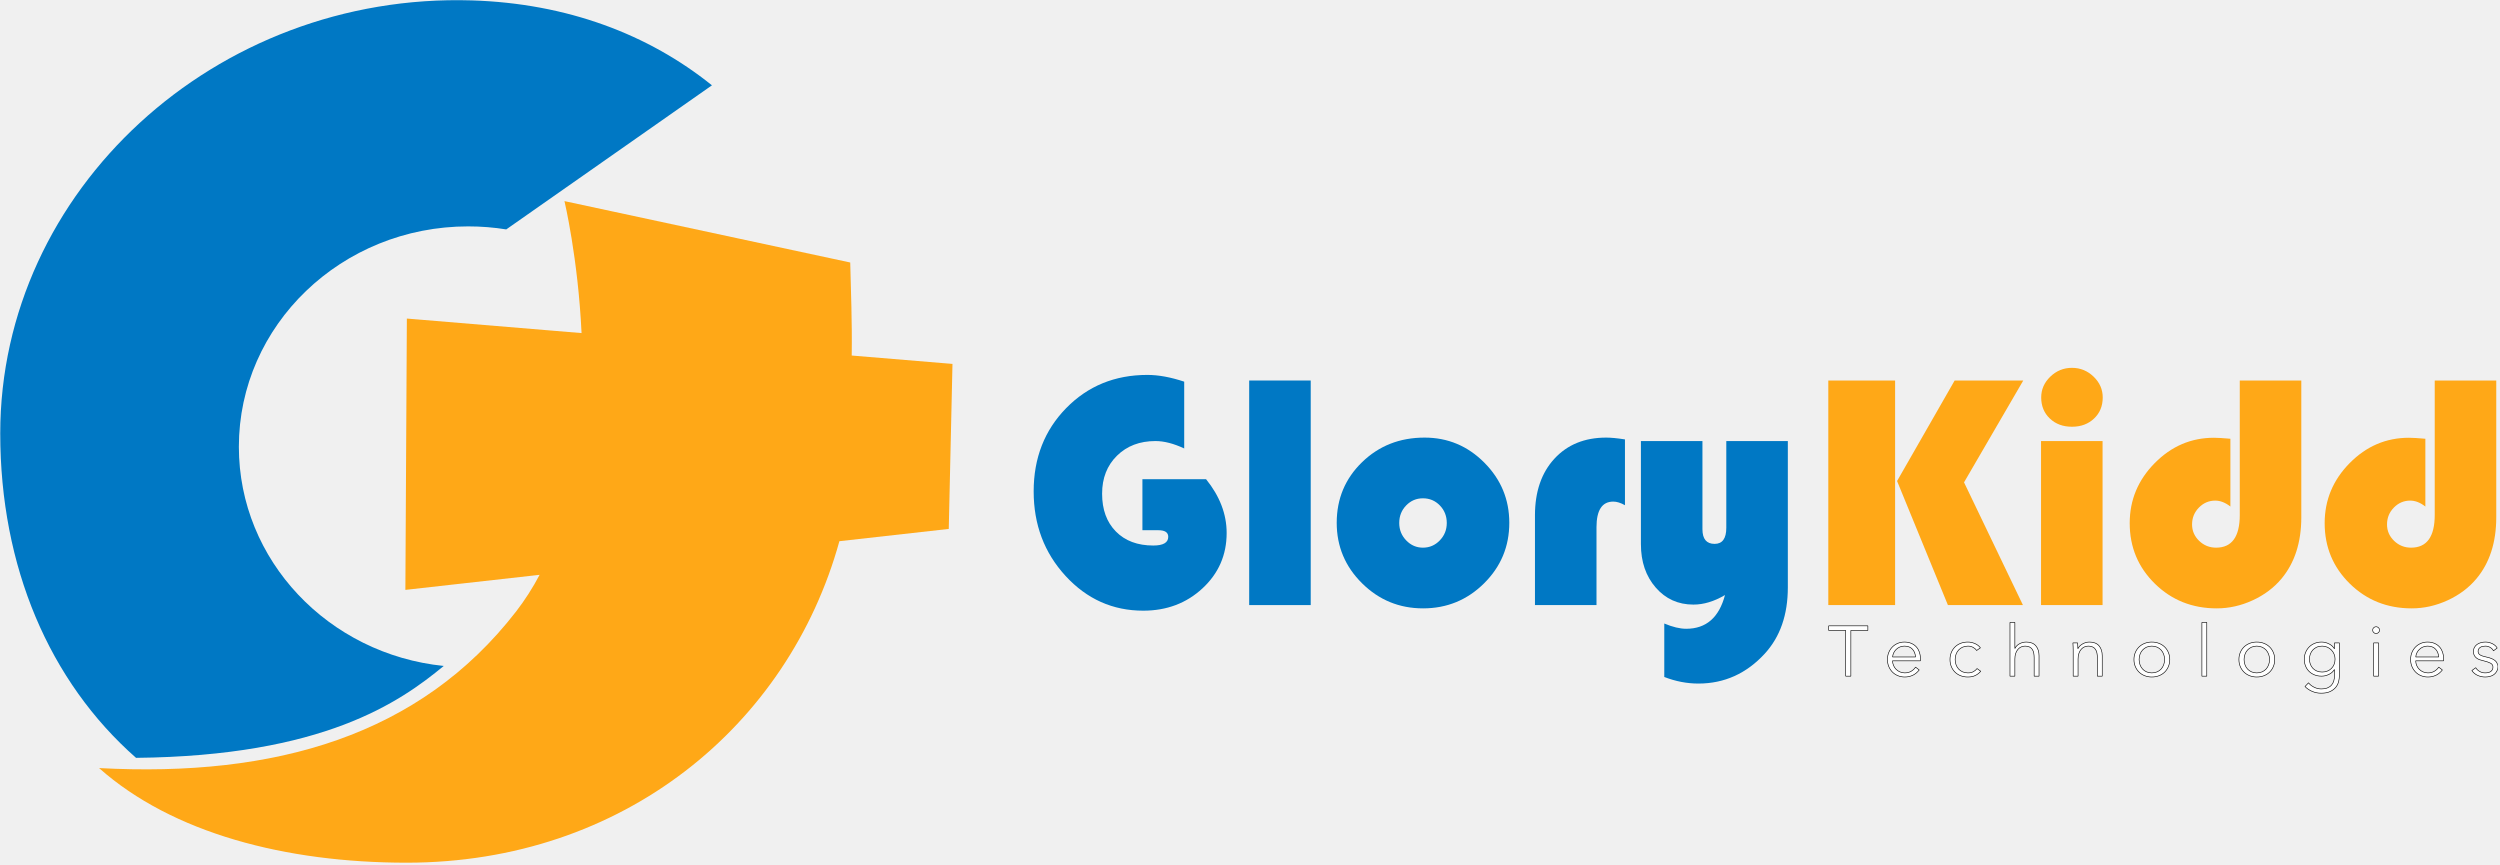
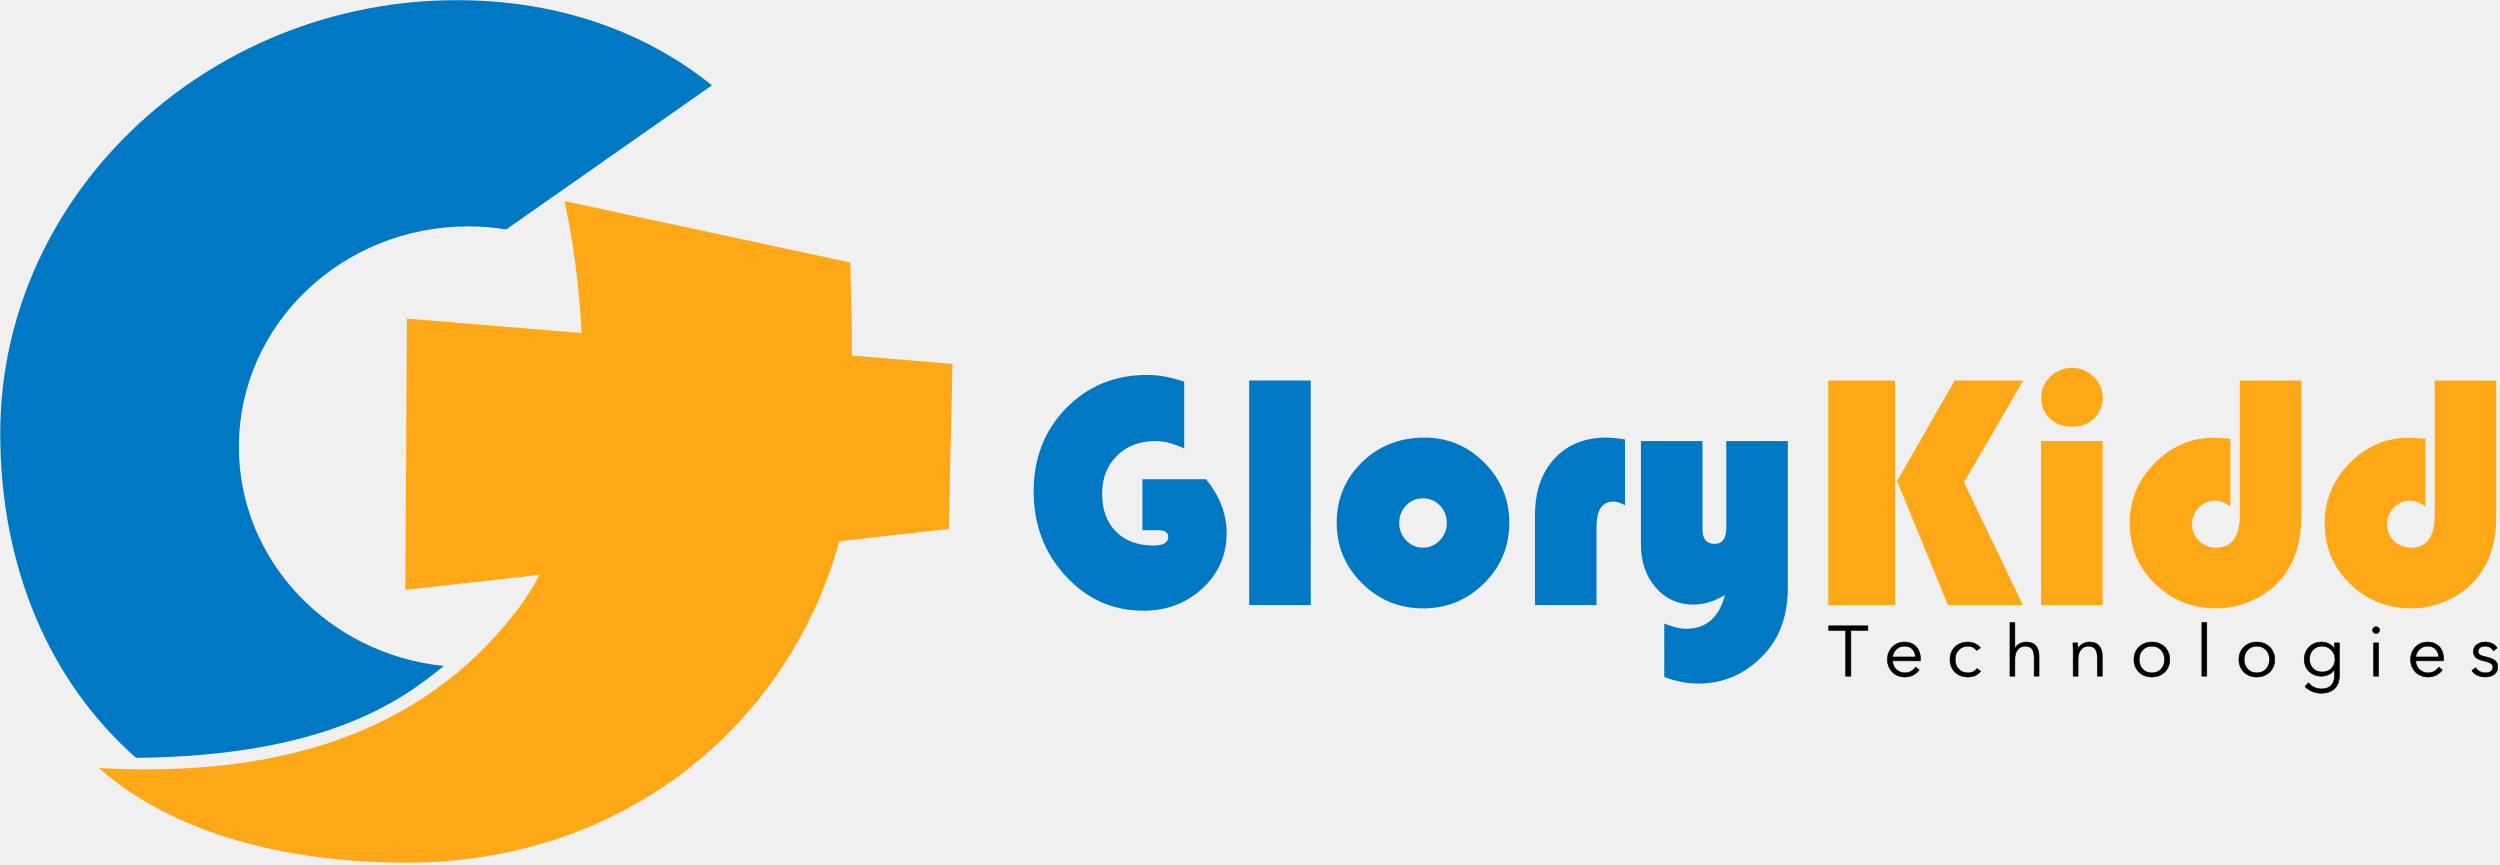
<svg xmlns="http://www.w3.org/2000/svg" width="100%" height="100%" viewBox="0 0 1009 349" version="1.1" xml:space="preserve" style="fill-rule:evenodd;clip-rule:evenodd;stroke-linejoin:round;stroke-miterlimit:1.414;">
  <rect id="glorykidd.-wide" x="0.1" y="0.024" width="1008" height="348.158" style="fill:none;" />
  <clipPath id="_clip1">
    <rect x="0.1" y="0.024" width="1008" height="348.158" />
  </clipPath>
  <g clip-path="url(#_clip1)">
    <g>
      <g>
        <path d="M461.078,193.414l25.697,0c5.534,6.862 8.3,14.099 8.3,21.713c0,8.854 -3.242,16.291 -9.727,22.311c-6.485,6.02 -14.465,9.03 -23.938,9.03c-12.306,0 -22.753,-4.67 -31.341,-14.01c-8.588,-9.341 -12.882,-20.717 -12.882,-34.13c0,-13.457 4.372,-24.657 13.114,-33.599c8.743,-8.942 19.666,-13.413 32.769,-13.413c4.471,0 9.429,0.907 14.874,2.722l0,26.959c-4.25,-1.992 -8.123,-2.988 -11.62,-2.988c-6.33,0 -11.499,1.97 -15.505,5.91c-4.006,3.94 -6.009,9.052 -6.009,15.338c0,6.419 1.859,11.51 5.578,15.273c3.718,3.762 8.742,5.644 15.073,5.644c4.028,0 6.042,-1.173 6.042,-3.52c0,-1.77 -1.328,-2.656 -3.984,-2.656l-6.441,0l0,-20.584Z" style="fill:#0078c4;fill-rule:nonzero;" />
        <rect x="504.172" y="153.574" width="24.834" height="90.637" style="fill:#0078c4;fill-rule:nonzero;" />
        <path d="M574.956,176.615c9.384,0 17.43,3.375 24.136,10.126c6.707,6.751 10.06,14.84 10.06,24.269c0,9.562 -3.397,17.707 -10.192,24.436c-6.795,6.729 -14.996,10.093 -24.602,10.093c-9.606,0 -17.817,-3.376 -24.635,-10.126c-6.817,-6.751 -10.225,-14.885 -10.225,-24.403c0,-9.694 3.408,-17.85 10.225,-24.468c6.818,-6.618 15.228,-9.927 25.233,-9.927Zm-0.664,24.502c-2.656,0 -4.914,0.962 -6.773,2.888c-1.859,1.926 -2.789,4.283 -2.789,7.072c0,2.744 0.941,5.091 2.822,7.038c1.881,1.948 4.128,2.922 6.74,2.922c2.656,0 4.924,-0.974 6.806,-2.922c1.881,-1.947 2.822,-4.294 2.822,-7.038c0,-2.789 -0.93,-5.146 -2.789,-7.072c-1.859,-1.926 -4.139,-2.888 -6.839,-2.888Z" style="fill:#0078c4;fill-rule:nonzero;" />
        <path d="M655.832,177.345l0,26.56c-1.726,-0.973 -3.298,-1.46 -4.714,-1.46c-4.516,0 -6.773,3.452 -6.773,10.358l0,31.408l-24.834,0l0,-36.189c0,-9.561 2.612,-17.186 7.835,-22.875c5.224,-5.688 12.196,-8.532 20.916,-8.532c1.948,0 4.471,0.243 7.57,0.73Z" style="fill:#0078c4;fill-rule:nonzero;" />
        <path d="M671.702,273.228l0,-21.58c3.364,1.416 6.308,2.125 8.831,2.125c8.057,0 13.28,-4.538 15.671,-13.613c-4.338,2.568 -8.588,3.852 -12.749,3.852c-6.153,0 -11.222,-2.291 -15.206,-6.873c-3.984,-4.582 -5.976,-10.414 -5.976,-17.497l0,-41.633l24.834,0l0,35.591c0,3.94 1.638,5.91 4.914,5.91c3.143,0 4.714,-2.169 4.714,-6.508l0,-34.993l24.834,0l0,59.097c0,11.022 -3.099,19.92 -9.296,26.693c-7.393,8.057 -16.335,12.085 -26.826,12.085c-4.604,0 -9.186,-0.885 -13.745,-2.656Z" style="fill:#0078c4;fill-rule:nonzero;" />
        <path d="M816.589,153.574l-23.905,41.102l23.772,49.535l-30.279,0l-20.518,-50.066l23.241,-40.571l27.689,0Zm-51.727,0l0,90.637l-26.958,0l0,-90.637l26.958,0Z" style="fill:#ffa817;fill-rule:nonzero;" />
        <path d="M848.594,178.009l0,66.202l-24.834,0l0,-66.202l24.834,0Zm-12.351,-29.548c3.365,0 6.275,1.184 8.732,3.552c2.457,2.368 3.685,5.168 3.685,8.4c0,3.453 -1.162,6.286 -3.486,8.499c-2.324,2.214 -5.301,3.32 -8.931,3.32c-3.63,0 -6.606,-1.106 -8.931,-3.32c-2.324,-2.213 -3.486,-5.046 -3.486,-8.499c0,-3.232 1.229,-6.032 3.686,-8.4c2.457,-2.368 5.367,-3.552 8.731,-3.552Z" style="fill:#ffa817;fill-rule:nonzero;" />
        <path d="M903.972,153.574l24.834,0l0,55.179c0,10.137 -2.656,18.393 -7.968,24.767c-3.054,3.674 -6.939,6.596 -11.653,8.765c-4.715,2.169 -9.551,3.254 -14.509,3.254c-9.871,0 -18.194,-3.32 -24.967,-9.96c-6.772,-6.64 -10.159,-14.786 -10.159,-24.436c0,-9.34 3.364,-17.419 10.093,-24.236c6.729,-6.817 14.697,-10.226 23.904,-10.226c1.461,0 3.675,0.133 6.64,0.398l0,27.358c-2.036,-1.594 -4.072,-2.391 -6.108,-2.391c-2.568,0 -4.77,0.941 -6.607,2.822c-1.837,1.882 -2.756,4.15 -2.756,6.806c0,2.568 0.952,4.77 2.855,6.607c1.904,1.837 4.184,2.756 6.84,2.756c6.374,0 9.561,-4.405 9.561,-13.214l0,-54.249Z" style="fill:#ffa817;fill-rule:nonzero;" />
        <path d="M982.657,153.574l24.834,0l0,55.179c0,10.137 -2.656,18.393 -7.968,24.767c-3.054,3.674 -6.939,6.596 -11.653,8.765c-4.715,2.169 -9.551,3.254 -14.509,3.254c-9.871,0 -18.194,-3.32 -24.966,-9.96c-6.773,-6.64 -10.16,-14.786 -10.16,-24.436c0,-9.34 3.365,-17.419 10.093,-24.236c6.729,-6.817 14.697,-10.226 23.905,-10.226c1.46,0 3.674,0.133 6.64,0.398l0,27.358c-2.037,-1.594 -4.073,-2.391 -6.109,-2.391c-2.568,0 -4.77,0.941 -6.607,2.822c-1.837,1.882 -2.756,4.15 -2.756,6.806c0,2.568 0.952,4.77 2.855,6.607c1.904,1.837 4.184,2.756 6.84,2.756c6.374,0 9.561,-4.405 9.561,-13.214l0,-54.249Z" style="fill:#ffa817;fill-rule:nonzero;" />
      </g>
      <g>
-         <path d="M747.004,272.896l-2.085,0l0,-18.463l-6.863,0l0,-1.835l15.81,0l0,1.835l-6.862,0l0,18.463Z" style="fill:#fff;fill-rule:nonzero;stroke:#000;stroke-width:0.24px;" />
-         <path d="M773.092,265.155c-0.058,-1.261 -0.468,-2.308 -1.231,-3.139c-0.763,-0.832 -1.848,-1.247 -3.258,-1.247c-0.656,0 -1.264,0.119 -1.824,0.358c-0.56,0.239 -1.052,0.564 -1.477,0.975c-0.424,0.411 -0.762,0.879 -1.013,1.405c-0.251,0.525 -0.396,1.075 -0.434,1.648l9.237,0Zm1.998,0.631c0,0.134 0,0.277 0,0.43c0,0.153 -0.01,0.315 -0.029,0.487l-11.235,0c0.019,0.669 0.154,1.3 0.405,1.892c0.251,0.593 0.598,1.109 1.042,1.549c0.444,0.439 0.966,0.788 1.564,1.046c0.599,0.258 1.245,0.387 1.94,0.387c1.023,0 1.906,-0.234 2.65,-0.702c0.743,-0.469 1.308,-1.009 1.694,-1.62l1.476,1.147c-0.81,1.013 -1.703,1.739 -2.678,2.178c-0.975,0.44 -2.022,0.66 -3.142,0.66c-1.004,0 -1.935,-0.177 -2.794,-0.531c-0.859,-0.353 -1.598,-0.845 -2.215,-1.476c-0.618,-0.631 -1.105,-1.376 -1.463,-2.236c-0.357,-0.86 -0.535,-1.797 -0.535,-2.81c0,-1.013 0.173,-1.949 0.521,-2.809c0.347,-0.861 0.83,-1.606 1.448,-2.237c0.618,-0.63 1.341,-1.123 2.171,-1.476c0.831,-0.354 1.728,-0.531 2.693,-0.531c1.062,0 1.998,0.177 2.809,0.531c0.811,0.353 1.487,0.831 2.027,1.433c0.541,0.602 0.951,1.305 1.231,2.108c0.28,0.802 0.42,1.662 0.42,2.58Z" style="fill:#fff;fill-rule:nonzero;stroke:#000;stroke-width:0.24px;" />
-         <path d="M797.762,262.546c-0.328,-0.516 -0.806,-0.941 -1.433,-1.276c-0.627,-0.334 -1.308,-0.501 -2.041,-0.501c-0.792,0 -1.506,0.138 -2.143,0.415c-0.637,0.277 -1.183,0.66 -1.636,1.147c-0.454,0.488 -0.801,1.061 -1.043,1.72c-0.241,0.66 -0.362,1.372 -0.362,2.136c0,0.765 0.121,1.472 0.362,2.122c0.242,0.65 0.584,1.218 1.028,1.706c0.444,0.487 0.985,0.869 1.622,1.146c0.637,0.277 1.351,0.416 2.143,0.416c0.868,0 1.602,-0.162 2.2,-0.487c0.599,-0.325 1.091,-0.746 1.477,-1.262l1.477,1.09c-0.579,0.707 -1.289,1.271 -2.128,1.691c-0.84,0.421 -1.849,0.631 -3.026,0.631c-1.101,0 -2.095,-0.177 -2.983,-0.531c-0.888,-0.353 -1.646,-0.845 -2.273,-1.476c-0.627,-0.631 -1.115,-1.376 -1.462,-2.236c-0.348,-0.86 -0.521,-1.797 -0.521,-2.81c0,-1.013 0.173,-1.949 0.521,-2.809c0.347,-0.861 0.835,-1.606 1.462,-2.237c0.627,-0.63 1.385,-1.123 2.273,-1.476c0.888,-0.354 1.882,-0.531 2.983,-0.531c0.907,0 1.829,0.196 2.765,0.588c0.936,0.392 1.694,0.97 2.273,1.735l-1.535,1.089Z" style="fill:#fff;fill-rule:nonzero;stroke:#000;stroke-width:0.24px;" />
-         <path d="M813.254,261.686c0.367,-0.784 0.975,-1.405 1.824,-1.863c0.85,-0.459 1.757,-0.689 2.722,-0.689c1.718,0 3.007,0.507 3.866,1.52c0.859,1.013 1.288,2.351 1.288,4.014l0,8.228l-1.969,0l0,-7.426c0,-0.707 -0.058,-1.347 -0.173,-1.92c-0.116,-0.574 -0.314,-1.066 -0.594,-1.477c-0.28,-0.411 -0.656,-0.731 -1.129,-0.96c-0.473,-0.23 -1.067,-0.344 -1.781,-0.344c-0.521,0 -1.028,0.105 -1.52,0.315c-0.493,0.21 -0.932,0.53 -1.318,0.96c-0.386,0.43 -0.695,0.975 -0.927,1.635c-0.231,0.659 -0.347,1.438 -0.347,2.336l0,6.881l-1.969,0l0,-21.674l1.969,0l0,10.464l0.058,0Z" style="fill:#fff;fill-rule:nonzero;stroke:#000;stroke-width:0.24px;" />
-         <path d="M838.504,259.479c0.038,0.363 0.067,0.764 0.087,1.204c0.019,0.439 0.029,0.802 0.029,1.089l0.058,0c0.386,-0.784 1.013,-1.419 1.882,-1.906c0.868,-0.488 1.785,-0.732 2.75,-0.732c1.719,0 3.007,0.507 3.866,1.52c0.859,1.013 1.289,2.351 1.289,4.014l0,8.228l-1.969,0l0,-7.426c0,-0.707 -0.058,-1.347 -0.174,-1.92c-0.116,-0.574 -0.314,-1.066 -0.594,-1.477c-0.28,-0.411 -0.656,-0.731 -1.129,-0.96c-0.473,-0.23 -1.067,-0.344 -1.781,-0.344c-0.521,0 -1.028,0.105 -1.52,0.315c-0.492,0.21 -0.931,0.53 -1.317,0.96c-0.387,0.43 -0.695,0.975 -0.927,1.635c-0.232,0.659 -0.348,1.438 -0.348,2.336l0,6.881l-1.969,0l0,-10.465c0,-0.363 -0.009,-0.831 -0.029,-1.404c-0.019,-0.574 -0.048,-1.09 -0.086,-1.548l1.882,0Z" style="fill:#fff;fill-rule:nonzero;stroke:#000;stroke-width:0.24px;" />
-         <path d="M875.713,266.187c0,1.013 -0.179,1.95 -0.536,2.81c-0.357,0.86 -0.854,1.605 -1.491,2.236c-0.637,0.631 -1.4,1.123 -2.288,1.476c-0.888,0.354 -1.863,0.531 -2.925,0.531c-1.042,0 -2.007,-0.177 -2.895,-0.531c-0.888,-0.353 -1.651,-0.845 -2.288,-1.476c-0.637,-0.631 -1.134,-1.376 -1.491,-2.236c-0.357,-0.86 -0.536,-1.797 -0.536,-2.81c0,-1.013 0.179,-1.949 0.536,-2.809c0.357,-0.861 0.854,-1.606 1.491,-2.237c0.637,-0.63 1.4,-1.123 2.288,-1.476c0.888,-0.354 1.853,-0.531 2.895,-0.531c1.062,0 2.037,0.177 2.925,0.531c0.888,0.353 1.651,0.846 2.288,1.476c0.637,0.631 1.134,1.376 1.491,2.237c0.357,0.86 0.536,1.796 0.536,2.809Zm-2.085,0c0,-0.745 -0.121,-1.448 -0.362,-2.107c-0.242,-0.659 -0.584,-1.233 -1.028,-1.72c-0.444,-0.488 -0.985,-0.875 -1.622,-1.161c-0.637,-0.287 -1.351,-0.43 -2.143,-0.43c-0.791,0 -1.5,0.143 -2.128,0.43c-0.627,0.286 -1.163,0.673 -1.607,1.161c-0.444,0.487 -0.787,1.061 -1.028,1.72c-0.241,0.659 -0.362,1.362 -0.362,2.107c0,0.746 0.121,1.448 0.362,2.107c0.241,0.66 0.584,1.233 1.028,1.721c0.444,0.487 0.98,0.869 1.607,1.146c0.628,0.277 1.337,0.416 2.128,0.416c0.792,0 1.506,-0.139 2.143,-0.416c0.637,-0.277 1.178,-0.659 1.622,-1.146c0.444,-0.488 0.786,-1.061 1.028,-1.721c0.241,-0.659 0.362,-1.361 0.362,-2.107Z" style="fill:#fff;fill-rule:nonzero;stroke:#000;stroke-width:0.24px;" />
-         <rect x="888.685" y="251.222" width="1.969" height="21.674" style="fill:#fff;fill-rule:nonzero;stroke:#000;stroke-width:0.24px;" />
-         <path d="M918.075,266.187c0,1.013 -0.178,1.95 -0.535,2.81c-0.357,0.86 -0.854,1.605 -1.491,2.236c-0.637,0.631 -1.4,1.123 -2.288,1.476c-0.888,0.354 -1.863,0.531 -2.925,0.531c-1.042,0 -2.007,-0.177 -2.895,-0.531c-0.888,-0.353 -1.651,-0.845 -2.288,-1.476c-0.637,-0.631 -1.134,-1.376 -1.491,-2.236c-0.357,-0.86 -0.536,-1.797 -0.536,-2.81c0,-1.013 0.179,-1.949 0.536,-2.809c0.357,-0.861 0.854,-1.606 1.491,-2.237c0.637,-0.63 1.4,-1.123 2.288,-1.476c0.888,-0.354 1.853,-0.531 2.895,-0.531c1.062,0 2.037,0.177 2.925,0.531c0.888,0.353 1.651,0.846 2.288,1.476c0.637,0.631 1.134,1.376 1.491,2.237c0.357,0.86 0.535,1.796 0.535,2.809Zm-2.084,0c0,-0.745 -0.121,-1.448 -0.362,-2.107c-0.242,-0.659 -0.584,-1.233 -1.028,-1.72c-0.444,-0.488 -0.985,-0.875 -1.622,-1.161c-0.637,-0.287 -1.351,-0.43 -2.143,-0.43c-0.791,0 -1.5,0.143 -2.128,0.43c-0.627,0.286 -1.163,0.673 -1.607,1.161c-0.444,0.487 -0.787,1.061 -1.028,1.72c-0.241,0.659 -0.362,1.362 -0.362,2.107c0,0.746 0.121,1.448 0.362,2.107c0.241,0.66 0.584,1.233 1.028,1.721c0.444,0.487 0.98,0.869 1.607,1.146c0.628,0.277 1.337,0.416 2.128,0.416c0.792,0 1.506,-0.139 2.143,-0.416c0.637,-0.277 1.178,-0.659 1.622,-1.146c0.444,-0.488 0.786,-1.061 1.028,-1.721c0.241,-0.659 0.362,-1.361 0.362,-2.107Z" style="fill:#fff;fill-rule:nonzero;stroke:#000;stroke-width:0.24px;" />
-         <path d="M931.714,275.591c0.54,0.688 1.279,1.271 2.215,1.749c0.936,0.477 1.926,0.716 2.968,0.716c0.965,0 1.786,-0.138 2.461,-0.415c0.676,-0.277 1.221,-0.655 1.636,-1.133c0.415,-0.478 0.719,-1.037 0.912,-1.677c0.193,-0.64 0.29,-1.324 0.29,-2.05l0,-2.523l-0.058,0c-0.521,0.841 -1.259,1.491 -2.215,1.95c-0.956,0.458 -1.926,0.688 -2.91,0.688c-1.062,0 -2.022,-0.172 -2.881,-0.516c-0.859,-0.344 -1.593,-0.817 -2.201,-1.419c-0.608,-0.602 -1.081,-1.324 -1.419,-2.165c-0.338,-0.841 -0.507,-1.749 -0.507,-2.724c0,-0.955 0.169,-1.853 0.507,-2.694c0.338,-0.841 0.811,-1.577 1.419,-2.208c0.608,-0.631 1.342,-1.128 2.201,-1.491c0.859,-0.363 1.819,-0.545 2.881,-0.545c0.984,0 1.95,0.23 2.895,0.689c0.946,0.458 1.69,1.118 2.23,1.978l0.058,0l0,-2.322l1.969,0l0,13.302c0,0.726 -0.101,1.501 -0.304,2.322c-0.203,0.822 -0.579,1.577 -1.129,2.265c-0.55,0.688 -1.298,1.262 -2.244,1.72c-0.946,0.459 -2.172,0.689 -3.678,0.689c-1.255,0 -2.451,-0.239 -3.59,-0.717c-1.139,-0.478 -2.114,-1.137 -2.925,-1.978l1.419,-1.491Zm0.376,-9.576c0,0.707 0.116,1.376 0.348,2.007c0.231,0.631 0.564,1.185 0.999,1.663c0.434,0.478 0.97,0.855 1.607,1.132c0.637,0.277 1.361,0.416 2.172,0.416c0.752,0 1.447,-0.124 2.084,-0.373c0.637,-0.248 1.188,-0.602 1.651,-1.06c0.463,-0.459 0.825,-1.009 1.086,-1.649c0.26,-0.64 0.391,-1.352 0.391,-2.136c0,-0.707 -0.131,-1.376 -0.391,-2.007c-0.261,-0.63 -0.623,-1.185 -1.086,-1.663c-0.463,-0.477 -1.014,-0.86 -1.651,-1.146c-0.637,-0.287 -1.332,-0.43 -2.084,-0.43c-0.811,0 -1.535,0.143 -2.172,0.43c-0.637,0.286 -1.173,0.669 -1.607,1.146c-0.435,0.478 -0.768,1.033 -0.999,1.663c-0.232,0.631 -0.348,1.3 -0.348,2.007Z" style="fill:#fff;fill-rule:nonzero;stroke:#000;stroke-width:0.24px;" />
-         <path d="M959.975,272.896l-1.969,0l0,-13.417l1.969,0l0,13.417Zm0.406,-18.578c0,0.401 -0.145,0.731 -0.435,0.989c-0.289,0.258 -0.608,0.387 -0.955,0.387c-0.348,0 -0.666,-0.129 -0.956,-0.387c-0.289,-0.258 -0.434,-0.588 -0.434,-0.989c0,-0.401 0.145,-0.731 0.434,-0.989c0.29,-0.258 0.608,-0.387 0.956,-0.387c0.347,0 0.666,0.129 0.955,0.387c0.29,0.258 0.435,0.588 0.435,0.989Z" style="fill:#fff;fill-rule:nonzero;stroke:#000;stroke-width:0.24px;" />
-         <path d="M984.24,265.155c-0.057,-1.261 -0.468,-2.308 -1.23,-3.139c-0.763,-0.832 -1.849,-1.247 -3.258,-1.247c-0.656,0 -1.264,0.119 -1.824,0.358c-0.56,0.239 -1.052,0.564 -1.477,0.975c-0.424,0.411 -0.762,0.879 -1.013,1.405c-0.251,0.525 -0.396,1.075 -0.435,1.648l9.237,0Zm1.998,0.631c0,0.134 0,0.277 0,0.43c0,0.153 -0.009,0.315 -0.029,0.487l-11.235,0c0.02,0.669 0.155,1.3 0.406,1.892c0.251,0.593 0.598,1.109 1.042,1.549c0.444,0.439 0.965,0.788 1.564,1.046c0.598,0.258 1.245,0.387 1.94,0.387c1.023,0 1.906,-0.234 2.649,-0.702c0.744,-0.469 1.308,-1.009 1.694,-1.62l1.477,1.147c-0.811,1.013 -1.703,1.739 -2.678,2.178c-0.975,0.44 -2.022,0.66 -3.142,0.66c-1.004,0 -1.935,-0.177 -2.794,-0.531c-0.859,-0.353 -1.598,-0.845 -2.215,-1.476c-0.618,-0.631 -1.106,-1.376 -1.463,-2.236c-0.357,-0.86 -0.535,-1.797 -0.535,-2.81c0,-1.013 0.173,-1.949 0.521,-2.809c0.347,-0.861 0.83,-1.606 1.448,-2.237c0.617,-0.63 1.341,-1.123 2.171,-1.476c0.83,-0.354 1.728,-0.531 2.693,-0.531c1.062,0 1.998,0.177 2.809,0.531c0.811,0.353 1.486,0.831 2.027,1.433c0.54,0.602 0.951,1.305 1.231,2.108c0.279,0.802 0.419,1.662 0.419,2.58Z" style="fill:#fff;fill-rule:nonzero;stroke:#000;stroke-width:0.24px;" />
-         <path d="M1006.36,262.661c-0.29,-0.554 -0.729,-1.008 -1.317,-1.362c-0.589,-0.354 -1.26,-0.53 -2.013,-0.53c-0.347,0 -0.695,0.038 -1.042,0.114c-0.348,0.077 -0.657,0.201 -0.927,0.373c-0.27,0.172 -0.487,0.392 -0.651,0.659c-0.165,0.268 -0.247,0.583 -0.247,0.947c0,0.63 0.261,1.113 0.782,1.447c0.521,0.335 1.342,0.617 2.461,0.846c1.603,0.325 2.785,0.798 3.548,1.419c0.762,0.621 1.143,1.458 1.143,2.509c0,0.764 -0.149,1.409 -0.448,1.935c-0.3,0.526 -0.691,0.956 -1.173,1.29c-0.483,0.335 -1.028,0.574 -1.636,0.717c-0.608,0.143 -1.221,0.215 -1.839,0.215c-1.023,0 -2.017,-0.21 -2.982,-0.631c-0.966,-0.42 -1.757,-1.08 -2.375,-1.978l1.564,-1.147c0.347,0.593 0.859,1.09 1.535,1.491c0.675,0.401 1.418,0.602 2.229,0.602c0.425,0 0.83,-0.038 1.216,-0.115c0.386,-0.076 0.724,-0.21 1.014,-0.401c0.289,-0.191 0.521,-0.435 0.695,-0.731c0.173,-0.296 0.26,-0.664 0.26,-1.104c0,-0.707 -0.342,-1.237 -1.028,-1.591c-0.685,-0.354 -1.674,-0.683 -2.968,-0.989c-0.405,-0.096 -0.835,-0.215 -1.288,-0.358c-0.454,-0.144 -0.874,-0.354 -1.26,-0.631c-0.386,-0.277 -0.704,-0.626 -0.955,-1.047c-0.251,-0.42 -0.377,-0.946 -0.377,-1.576c0,-0.689 0.135,-1.276 0.406,-1.764c0.27,-0.487 0.632,-0.888 1.085,-1.204c0.454,-0.315 0.971,-0.549 1.55,-0.702c0.579,-0.153 1.177,-0.23 1.795,-0.23c0.946,0 1.863,0.211 2.751,0.631c0.888,0.421 1.554,1.013 1.998,1.778l-1.506,1.118Z" style="fill:#fff;fill-rule:nonzero;stroke:#000;stroke-width:0.24px;" />
+         <path d="M747.004,272.896l-2.085,0l0,-18.463l-6.863,0l0,-1.835l15.81,0l0,1.835l-6.862,0l0,18.463Z" style="fill-rule:nonzero;stroke:#000;stroke-width:0.24px;" />
+         <path d="M773.092,265.155c-0.058,-1.261 -0.468,-2.308 -1.231,-3.139c-0.763,-0.832 -1.848,-1.247 -3.258,-1.247c-0.656,0 -1.264,0.119 -1.824,0.358c-0.56,0.239 -1.052,0.564 -1.477,0.975c-0.424,0.411 -0.762,0.879 -1.013,1.405c-0.251,0.525 -0.396,1.075 -0.434,1.648l9.237,0Zm1.998,0.631c0,0.134 0,0.277 0,0.43c0,0.153 -0.01,0.315 -0.029,0.487l-11.235,0c0.019,0.669 0.154,1.3 0.405,1.892c0.251,0.593 0.598,1.109 1.042,1.549c0.444,0.439 0.966,0.788 1.564,1.046c0.599,0.258 1.245,0.387 1.94,0.387c1.023,0 1.906,-0.234 2.65,-0.702c0.743,-0.469 1.308,-1.009 1.694,-1.62l1.476,1.147c-0.81,1.013 -1.703,1.739 -2.678,2.178c-0.975,0.44 -2.022,0.66 -3.142,0.66c-1.004,0 -1.935,-0.177 -2.794,-0.531c-0.859,-0.353 -1.598,-0.845 -2.215,-1.476c-0.618,-0.631 -1.105,-1.376 -1.463,-2.236c-0.357,-0.86 -0.535,-1.797 -0.535,-2.81c0,-1.013 0.173,-1.949 0.521,-2.809c0.347,-0.861 0.83,-1.606 1.448,-2.237c0.618,-0.63 1.341,-1.123 2.171,-1.476c0.831,-0.354 1.728,-0.531 2.693,-0.531c1.062,0 1.998,0.177 2.809,0.531c0.811,0.353 1.487,0.831 2.027,1.433c0.541,0.602 0.951,1.305 1.231,2.108c0.28,0.802 0.42,1.662 0.42,2.58Z" style="fill-rule:nonzero;stroke:#000;stroke-width:0.24px;" />
+         <path d="M797.762,262.546c-0.328,-0.516 -0.806,-0.941 -1.433,-1.276c-0.627,-0.334 -1.308,-0.501 -2.041,-0.501c-0.792,0 -1.506,0.138 -2.143,0.415c-0.637,0.277 -1.183,0.66 -1.636,1.147c-0.454,0.488 -0.801,1.061 -1.043,1.72c-0.241,0.66 -0.362,1.372 -0.362,2.136c0,0.765 0.121,1.472 0.362,2.122c0.242,0.65 0.584,1.218 1.028,1.706c0.444,0.487 0.985,0.869 1.622,1.146c0.637,0.277 1.351,0.416 2.143,0.416c0.868,0 1.602,-0.162 2.2,-0.487c0.599,-0.325 1.091,-0.746 1.477,-1.262l1.477,1.09c-0.579,0.707 -1.289,1.271 -2.128,1.691c-0.84,0.421 -1.849,0.631 -3.026,0.631c-1.101,0 -2.095,-0.177 -2.983,-0.531c-0.888,-0.353 -1.646,-0.845 -2.273,-1.476c-0.627,-0.631 -1.115,-1.376 -1.462,-2.236c-0.348,-0.86 -0.521,-1.797 -0.521,-2.81c0,-1.013 0.173,-1.949 0.521,-2.809c0.347,-0.861 0.835,-1.606 1.462,-2.237c0.627,-0.63 1.385,-1.123 2.273,-1.476c0.888,-0.354 1.882,-0.531 2.983,-0.531c0.907,0 1.829,0.196 2.765,0.588c0.936,0.392 1.694,0.97 2.273,1.735l-1.535,1.089Z" style="fill-rule:nonzero;stroke:#000;stroke-width:0.24px;" />
+         <path d="M813.254,261.686c0.367,-0.784 0.975,-1.405 1.824,-1.863c0.85,-0.459 1.757,-0.689 2.722,-0.689c1.718,0 3.007,0.507 3.866,1.52c0.859,1.013 1.288,2.351 1.288,4.014l0,8.228l-1.969,0l0,-7.426c0,-0.707 -0.058,-1.347 -0.173,-1.92c-0.116,-0.574 -0.314,-1.066 -0.594,-1.477c-0.28,-0.411 -0.656,-0.731 -1.129,-0.96c-0.473,-0.23 -1.067,-0.344 -1.781,-0.344c-0.521,0 -1.028,0.105 -1.52,0.315c-0.493,0.21 -0.932,0.53 -1.318,0.96c-0.386,0.43 -0.695,0.975 -0.927,1.635c-0.231,0.659 -0.347,1.438 -0.347,2.336l0,6.881l-1.969,0l0,-21.674l1.969,0l0,10.464l0.058,0Z" style="fill-rule:nonzero;stroke:#000;stroke-width:0.24px;" />
+         <path d="M838.504,259.479c0.038,0.363 0.067,0.764 0.087,1.204c0.019,0.439 0.029,0.802 0.029,1.089l0.058,0c0.386,-0.784 1.013,-1.419 1.882,-1.906c0.868,-0.488 1.785,-0.732 2.75,-0.732c1.719,0 3.007,0.507 3.866,1.52c0.859,1.013 1.289,2.351 1.289,4.014l0,8.228l-1.969,0l0,-7.426c0,-0.707 -0.058,-1.347 -0.174,-1.92c-0.116,-0.574 -0.314,-1.066 -0.594,-1.477c-0.28,-0.411 -0.656,-0.731 -1.129,-0.96c-0.473,-0.23 -1.067,-0.344 -1.781,-0.344c-0.521,0 -1.028,0.105 -1.52,0.315c-0.492,0.21 -0.931,0.53 -1.317,0.96c-0.387,0.43 -0.695,0.975 -0.927,1.635c-0.232,0.659 -0.348,1.438 -0.348,2.336l0,6.881l-1.969,0l0,-10.465c0,-0.363 -0.009,-0.831 -0.029,-1.404c-0.019,-0.574 -0.048,-1.09 -0.086,-1.548l1.882,0Z" style="fill-rule:nonzero;stroke:#000;stroke-width:0.24px;" />
+         <path d="M875.713,266.187c0,1.013 -0.179,1.95 -0.536,2.81c-0.357,0.86 -0.854,1.605 -1.491,2.236c-0.637,0.631 -1.4,1.123 -2.288,1.476c-0.888,0.354 -1.863,0.531 -2.925,0.531c-1.042,0 -2.007,-0.177 -2.895,-0.531c-0.888,-0.353 -1.651,-0.845 -2.288,-1.476c-0.637,-0.631 -1.134,-1.376 -1.491,-2.236c-0.357,-0.86 -0.536,-1.797 -0.536,-2.81c0,-1.013 0.179,-1.949 0.536,-2.809c0.357,-0.861 0.854,-1.606 1.491,-2.237c0.637,-0.63 1.4,-1.123 2.288,-1.476c0.888,-0.354 1.853,-0.531 2.895,-0.531c1.062,0 2.037,0.177 2.925,0.531c0.888,0.353 1.651,0.846 2.288,1.476c0.637,0.631 1.134,1.376 1.491,2.237c0.357,0.86 0.536,1.796 0.536,2.809Zm-2.085,0c0,-0.745 -0.121,-1.448 -0.362,-2.107c-0.242,-0.659 -0.584,-1.233 -1.028,-1.72c-0.444,-0.488 -0.985,-0.875 -1.622,-1.161c-0.637,-0.287 -1.351,-0.43 -2.143,-0.43c-0.791,0 -1.5,0.143 -2.128,0.43c-0.627,0.286 -1.163,0.673 -1.607,1.161c-0.444,0.487 -0.787,1.061 -1.028,1.72c-0.241,0.659 -0.362,1.362 -0.362,2.107c0,0.746 0.121,1.448 0.362,2.107c0.241,0.66 0.584,1.233 1.028,1.721c0.444,0.487 0.98,0.869 1.607,1.146c0.628,0.277 1.337,0.416 2.128,0.416c0.792,0 1.506,-0.139 2.143,-0.416c0.637,-0.277 1.178,-0.659 1.622,-1.146c0.444,-0.488 0.786,-1.061 1.028,-1.721c0.241,-0.659 0.362,-1.361 0.362,-2.107Z" style="fill-rule:nonzero;stroke:#000;stroke-width:0.24px;" />
+         <rect x="888.685" y="251.222" width="1.969" height="21.674" style="fill-rule:nonzero;stroke:#000;stroke-width:0.24px;" />
+         <path d="M918.075,266.187c0,1.013 -0.178,1.95 -0.535,2.81c-0.357,0.86 -0.854,1.605 -1.491,2.236c-0.637,0.631 -1.4,1.123 -2.288,1.476c-0.888,0.354 -1.863,0.531 -2.925,0.531c-1.042,0 -2.007,-0.177 -2.895,-0.531c-0.888,-0.353 -1.651,-0.845 -2.288,-1.476c-0.637,-0.631 -1.134,-1.376 -1.491,-2.236c-0.357,-0.86 -0.536,-1.797 -0.536,-2.81c0,-1.013 0.179,-1.949 0.536,-2.809c0.357,-0.861 0.854,-1.606 1.491,-2.237c0.637,-0.63 1.4,-1.123 2.288,-1.476c0.888,-0.354 1.853,-0.531 2.895,-0.531c1.062,0 2.037,0.177 2.925,0.531c0.888,0.353 1.651,0.846 2.288,1.476c0.637,0.631 1.134,1.376 1.491,2.237c0.357,0.86 0.535,1.796 0.535,2.809Zm-2.084,0c0,-0.745 -0.121,-1.448 -0.362,-2.107c-0.242,-0.659 -0.584,-1.233 -1.028,-1.72c-0.444,-0.488 -0.985,-0.875 -1.622,-1.161c-0.637,-0.287 -1.351,-0.43 -2.143,-0.43c-0.791,0 -1.5,0.143 -2.128,0.43c-0.627,0.286 -1.163,0.673 -1.607,1.161c-0.444,0.487 -0.787,1.061 -1.028,1.72c-0.241,0.659 -0.362,1.362 -0.362,2.107c0,0.746 0.121,1.448 0.362,2.107c0.241,0.66 0.584,1.233 1.028,1.721c0.444,0.487 0.98,0.869 1.607,1.146c0.628,0.277 1.337,0.416 2.128,0.416c0.792,0 1.506,-0.139 2.143,-0.416c0.637,-0.277 1.178,-0.659 1.622,-1.146c0.444,-0.488 0.786,-1.061 1.028,-1.721c0.241,-0.659 0.362,-1.361 0.362,-2.107Z" style="fill-rule:nonzero;stroke:#000;stroke-width:0.24px;" />
+         <path d="M931.714,275.591c0.54,0.688 1.279,1.271 2.215,1.749c0.936,0.477 1.926,0.716 2.968,0.716c0.965,0 1.786,-0.138 2.461,-0.415c0.676,-0.277 1.221,-0.655 1.636,-1.133c0.415,-0.478 0.719,-1.037 0.912,-1.677c0.193,-0.64 0.29,-1.324 0.29,-2.05l0,-2.523l-0.058,0c-0.521,0.841 -1.259,1.491 -2.215,1.95c-0.956,0.458 -1.926,0.688 -2.91,0.688c-1.062,0 -2.022,-0.172 -2.881,-0.516c-0.859,-0.344 -1.593,-0.817 -2.201,-1.419c-0.608,-0.602 -1.081,-1.324 -1.419,-2.165c-0.338,-0.841 -0.507,-1.749 -0.507,-2.724c0,-0.955 0.169,-1.853 0.507,-2.694c0.338,-0.841 0.811,-1.577 1.419,-2.208c0.608,-0.631 1.342,-1.128 2.201,-1.491c0.859,-0.363 1.819,-0.545 2.881,-0.545c0.984,0 1.95,0.23 2.895,0.689c0.946,0.458 1.69,1.118 2.23,1.978l0.058,0l0,-2.322l1.969,0l0,13.302c0,0.726 -0.101,1.501 -0.304,2.322c-0.203,0.822 -0.579,1.577 -1.129,2.265c-0.55,0.688 -1.298,1.262 -2.244,1.72c-0.946,0.459 -2.172,0.689 -3.678,0.689c-1.255,0 -2.451,-0.239 -3.59,-0.717c-1.139,-0.478 -2.114,-1.137 -2.925,-1.978l1.419,-1.491Zm0.376,-9.576c0,0.707 0.116,1.376 0.348,2.007c0.231,0.631 0.564,1.185 0.999,1.663c0.434,0.478 0.97,0.855 1.607,1.132c0.637,0.277 1.361,0.416 2.172,0.416c0.752,0 1.447,-0.124 2.084,-0.373c0.637,-0.248 1.188,-0.602 1.651,-1.06c0.463,-0.459 0.825,-1.009 1.086,-1.649c0.26,-0.64 0.391,-1.352 0.391,-2.136c0,-0.707 -0.131,-1.376 -0.391,-2.007c-0.261,-0.63 -0.623,-1.185 -1.086,-1.663c-0.463,-0.477 -1.014,-0.86 -1.651,-1.146c-0.637,-0.287 -1.332,-0.43 -2.084,-0.43c-0.811,0 -1.535,0.143 -2.172,0.43c-0.637,0.286 -1.173,0.669 -1.607,1.146c-0.435,0.478 -0.768,1.033 -0.999,1.663c-0.232,0.631 -0.348,1.3 -0.348,2.007Z" style="fill-rule:nonzero;stroke:#000;stroke-width:0.24px;" />
+         <path d="M959.975,272.896l-1.969,0l0,-13.417l1.969,0l0,13.417Zm0.406,-18.578c0,0.401 -0.145,0.731 -0.435,0.989c-0.289,0.258 -0.608,0.387 -0.955,0.387c-0.348,0 -0.666,-0.129 -0.956,-0.387c-0.289,-0.258 -0.434,-0.588 -0.434,-0.989c0,-0.401 0.145,-0.731 0.434,-0.989c0.29,-0.258 0.608,-0.387 0.956,-0.387c0.347,0 0.666,0.129 0.955,0.387c0.29,0.258 0.435,0.588 0.435,0.989Z" style="fill-rule:nonzero;stroke:#000;stroke-width:0.24px;" />
+         <path d="M984.24,265.155c-0.057,-1.261 -0.468,-2.308 -1.23,-3.139c-0.763,-0.832 -1.849,-1.247 -3.258,-1.247c-0.656,0 -1.264,0.119 -1.824,0.358c-0.56,0.239 -1.052,0.564 -1.477,0.975c-0.424,0.411 -0.762,0.879 -1.013,1.405c-0.251,0.525 -0.396,1.075 -0.435,1.648l9.237,0Zm1.998,0.631c0,0.134 0,0.277 0,0.43c0,0.153 -0.009,0.315 -0.029,0.487l-11.235,0c0.02,0.669 0.155,1.3 0.406,1.892c0.251,0.593 0.598,1.109 1.042,1.549c0.444,0.439 0.965,0.788 1.564,1.046c0.598,0.258 1.245,0.387 1.94,0.387c1.023,0 1.906,-0.234 2.649,-0.702c0.744,-0.469 1.308,-1.009 1.694,-1.62l1.477,1.147c-0.811,1.013 -1.703,1.739 -2.678,2.178c-0.975,0.44 -2.022,0.66 -3.142,0.66c-1.004,0 -1.935,-0.177 -2.794,-0.531c-0.859,-0.353 -1.598,-0.845 -2.215,-1.476c-0.618,-0.631 -1.106,-1.376 -1.463,-2.236c-0.357,-0.86 -0.535,-1.797 -0.535,-2.81c0,-1.013 0.173,-1.949 0.521,-2.809c0.347,-0.861 0.83,-1.606 1.448,-2.237c0.617,-0.63 1.341,-1.123 2.171,-1.476c0.83,-0.354 1.728,-0.531 2.693,-0.531c1.062,0 1.998,0.177 2.809,0.531c0.811,0.353 1.486,0.831 2.027,1.433c0.54,0.602 0.951,1.305 1.231,2.108c0.279,0.802 0.419,1.662 0.419,2.58Z" style="fill-rule:nonzero;stroke:#000;stroke-width:0.24px;" />
+         <path d="M1006.36,262.661c-0.29,-0.554 -0.729,-1.008 -1.317,-1.362c-0.589,-0.354 -1.26,-0.53 -2.013,-0.53c-0.347,0 -0.695,0.038 -1.042,0.114c-0.348,0.077 -0.657,0.201 -0.927,0.373c-0.27,0.172 -0.487,0.392 -0.651,0.659c-0.165,0.268 -0.247,0.583 -0.247,0.947c0,0.63 0.261,1.113 0.782,1.447c0.521,0.335 1.342,0.617 2.461,0.846c1.603,0.325 2.785,0.798 3.548,1.419c0.762,0.621 1.143,1.458 1.143,2.509c0,0.764 -0.149,1.409 -0.448,1.935c-0.3,0.526 -0.691,0.956 -1.173,1.29c-0.483,0.335 -1.028,0.574 -1.636,0.717c-0.608,0.143 -1.221,0.215 -1.839,0.215c-1.023,0 -2.017,-0.21 -2.982,-0.631c-0.966,-0.42 -1.757,-1.08 -2.375,-1.978l1.564,-1.147c0.347,0.593 0.859,1.09 1.535,1.491c0.675,0.401 1.418,0.602 2.229,0.602c0.425,0 0.83,-0.038 1.216,-0.115c0.386,-0.076 0.724,-0.21 1.014,-0.401c0.289,-0.191 0.521,-0.435 0.695,-0.731c0.173,-0.296 0.26,-0.664 0.26,-1.104c0,-0.707 -0.342,-1.237 -1.028,-1.591c-0.685,-0.354 -1.674,-0.683 -2.968,-0.989c-0.405,-0.096 -0.835,-0.215 -1.288,-0.358c-0.454,-0.144 -0.874,-0.354 -1.26,-0.631c-0.386,-0.277 -0.704,-0.626 -0.955,-1.047c-0.251,-0.42 -0.377,-0.946 -0.377,-1.576c0,-0.689 0.135,-1.276 0.406,-1.764c0.27,-0.487 0.632,-0.888 1.085,-1.204c0.454,-0.315 0.971,-0.549 1.55,-0.702c0.579,-0.153 1.177,-0.23 1.795,-0.23c0.946,0 1.863,0.211 2.751,0.631c0.888,0.421 1.554,1.013 1.998,1.778l-1.506,1.118Z" style="fill-rule:nonzero;stroke:#000;stroke-width:0.24px;" />
      </g>
    </g>
    <g>
+       <path d="M234.718,134.43c-1.438,-30.377 -6.905,-53.262 -6.905,-53.262l115.342,24.775c0.253,11.301 0.802,23.697 0.599,37.549l40.667,3.38l-1.5,66.603l-44.142,4.952c-20.575,74.472 -87.177,129.755 -174.661,129.755c-48.811,0 -94.522,-11.891 -124.134,-38.188c71.104,3.819 129.539,-13.077 168.328,-63.217c3.591,-4.642 6.734,-9.595 9.478,-14.778l-54.181,6.078l0.6,-109.506l70.509,5.859Z" style="fill:#ffa817;" />
      <path d="M54.904,305.867c-34.993,-30.815 -54.804,-77.107 -54.804,-130.944c0,-98.108 86.838,-177.986 190.361,-174.759c38.453,1.198 71.342,13.724 96.879,34.272l-83.021,58.154c-4.996,-0.803 -10.127,-1.221 -15.358,-1.221c-51.083,0 -92.555,39.859 -92.555,88.954c0,45.893 36.238,83.716 82.69,88.455c-17.714,14.6 -48.54,36.331 -124.192,37.089Z" style="fill:#0078c4;" />
-       <path d="M234.718,134.43c-1.438,-30.377 -6.905,-53.262 -6.905,-53.262l115.342,24.775c0.253,11.301 0.802,23.697 0.599,37.549l40.667,3.38l-1.5,66.603l-44.142,4.952c-20.575,74.472 -87.177,129.755 -174.661,129.755c-48.811,0 -94.522,-11.891 -124.134,-38.188c71.104,3.819 129.539,-13.077 168.328,-63.217c3.591,-4.642 6.734,-9.595 9.478,-14.778l-54.181,6.078l0.6,-109.506l70.509,5.859Z" style="fill:#ffa817;" />
    </g>
  </g>
</svg>
